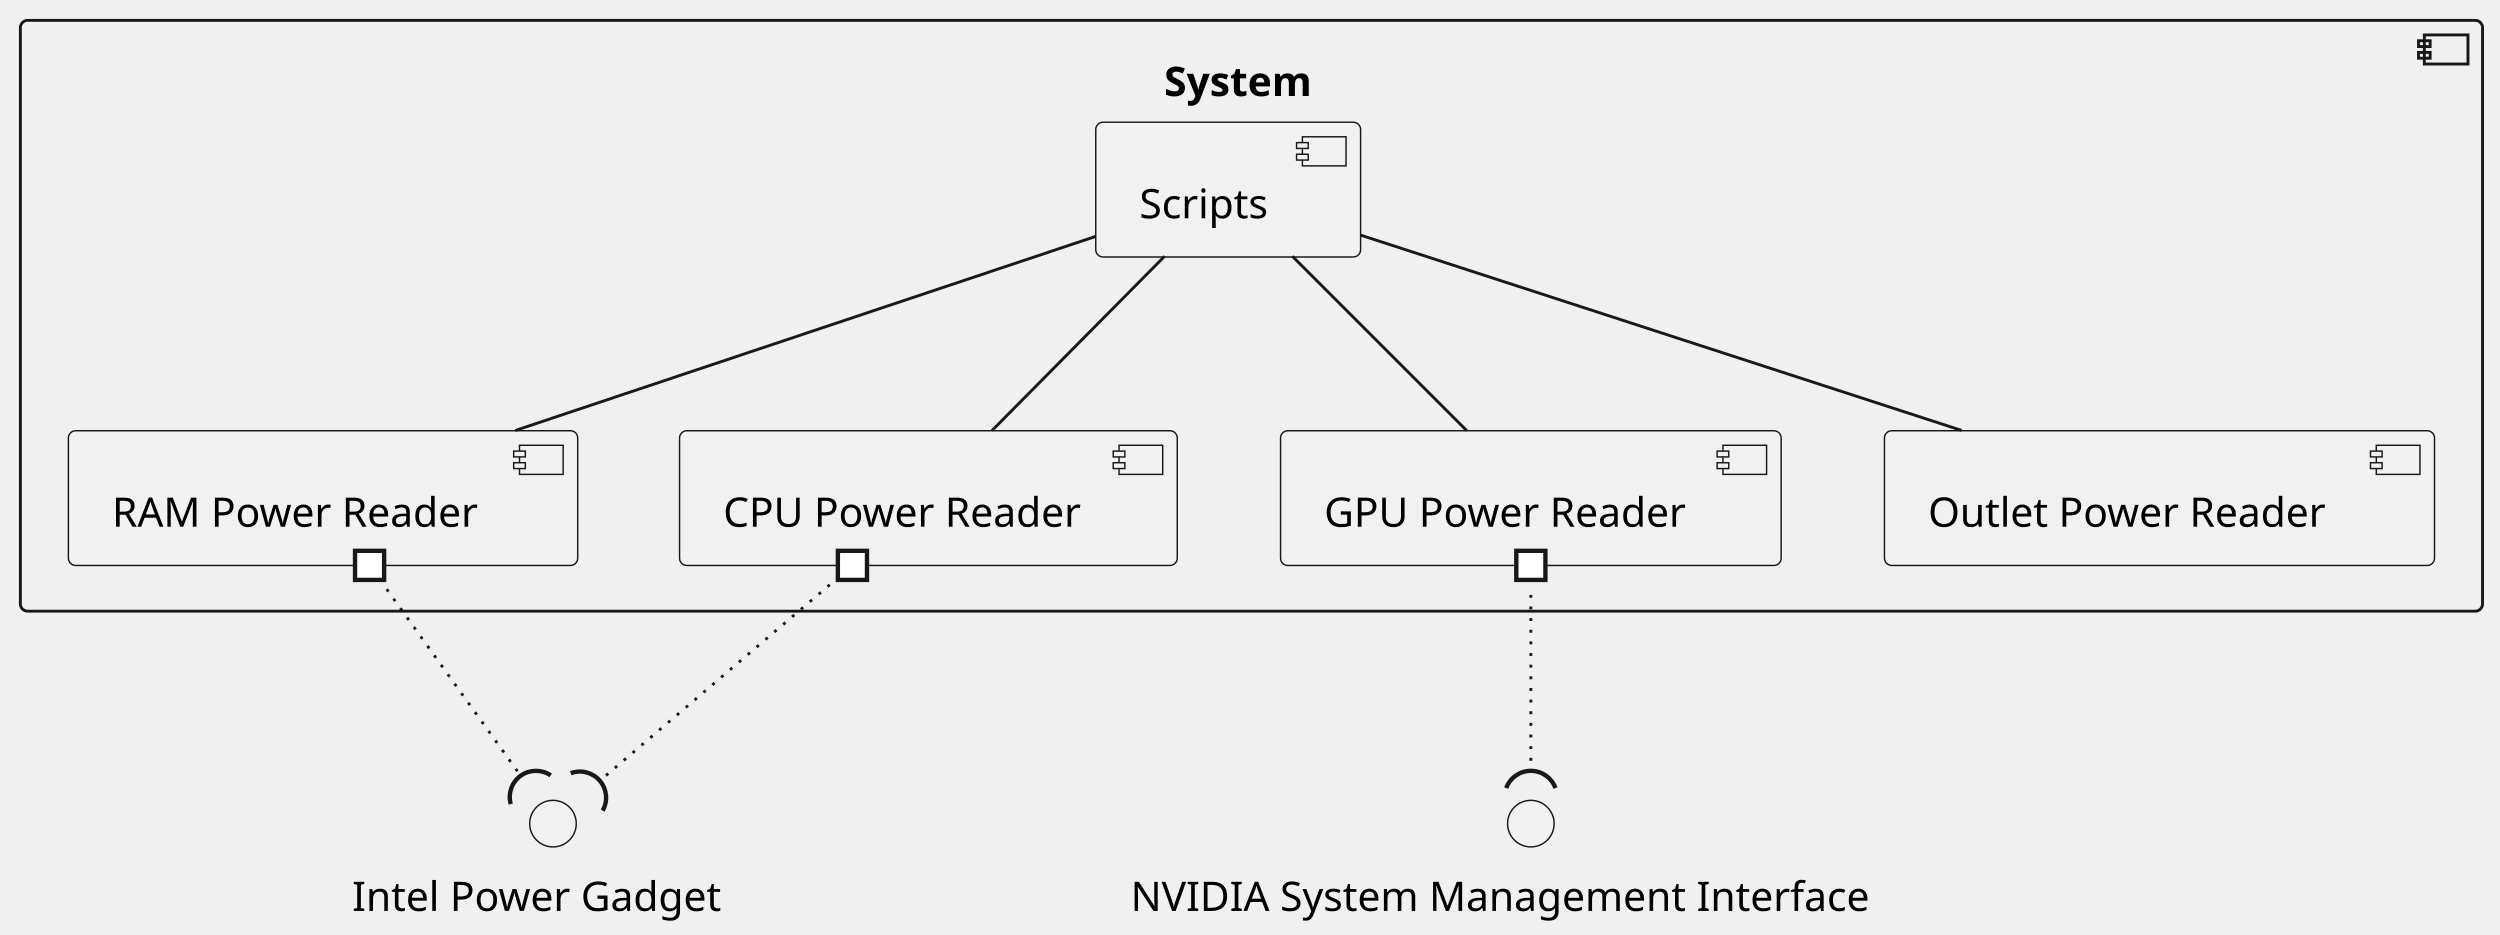
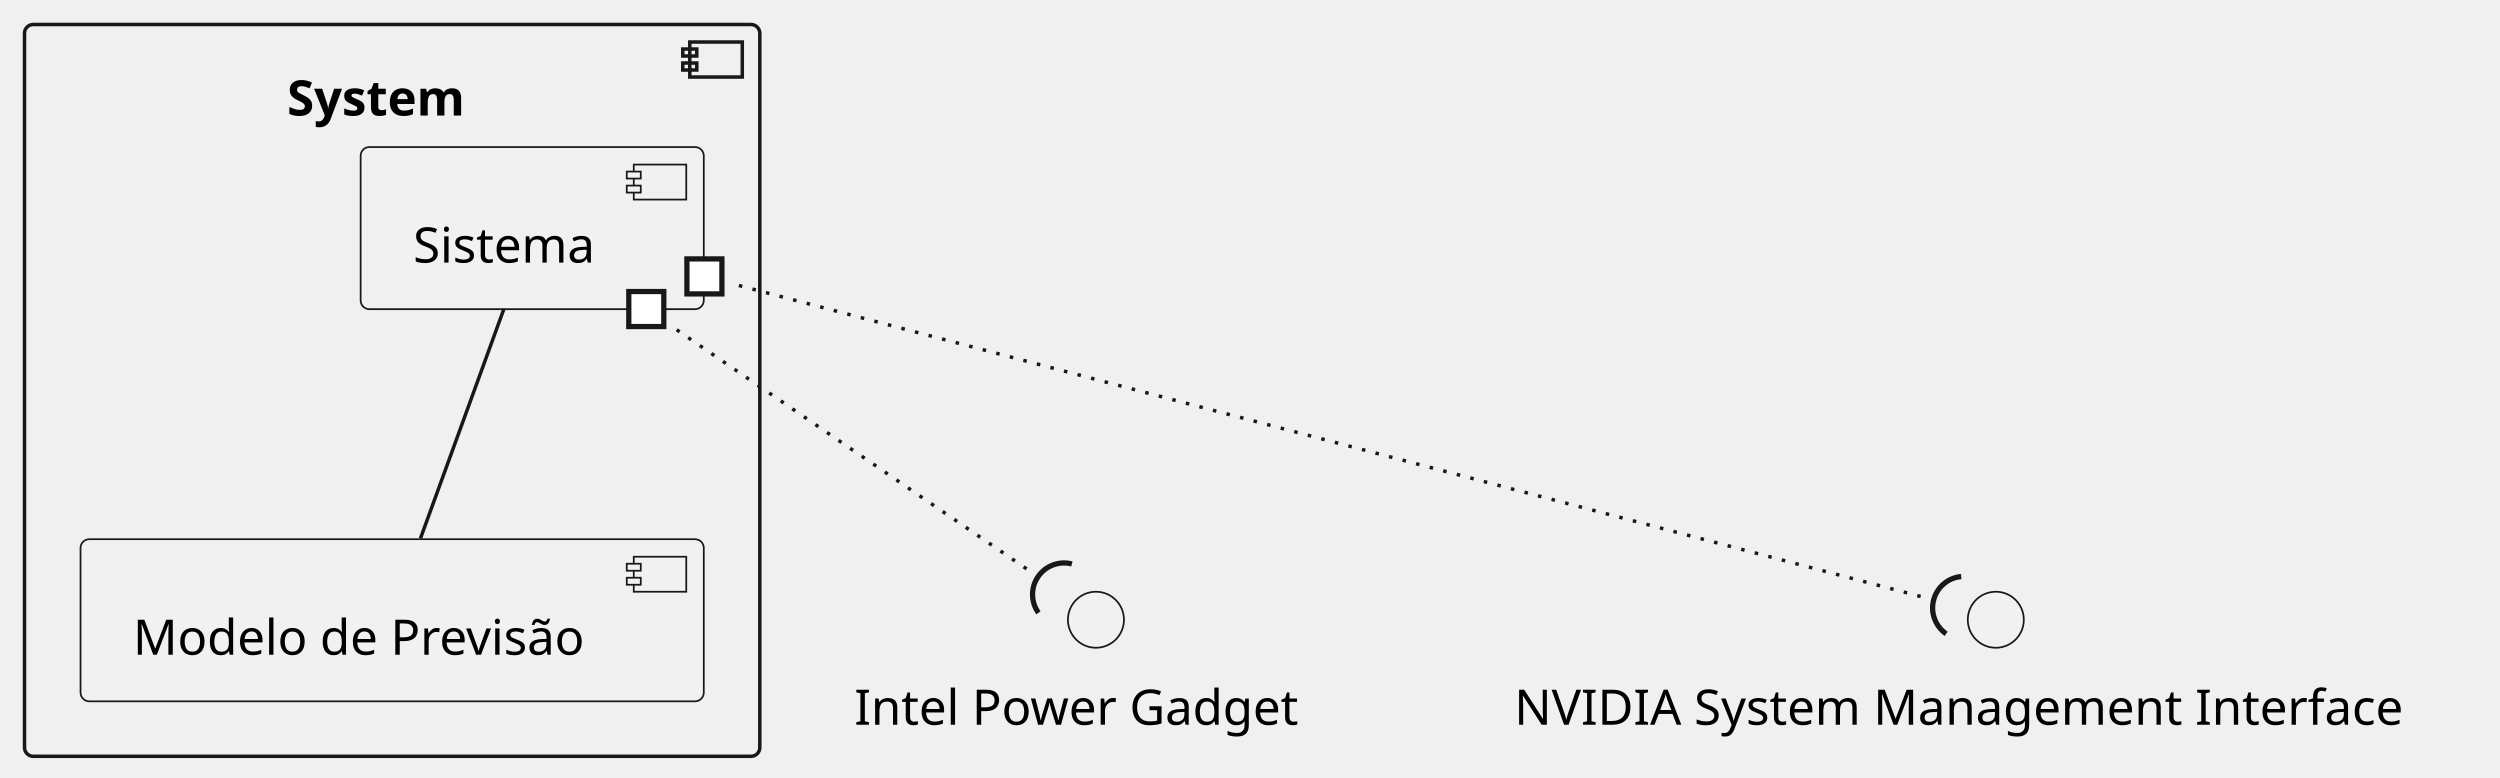
- <svg xmlns="http://www.w3.org/2000/svg" contentStyleType="text/css" height="321px" preserveAspectRatio="none" style="width:859px;height:321px;background:#FFFFFF;" version="1.1" viewBox="0 0 859 321" width="859px" zoomAndPan="magnify">
+ <svg xmlns="http://www.w3.org/2000/svg" contentStyleType="text/css" height="222px" preserveAspectRatio="none" style="width:714px;height:222px;background:#FFFFFF;" version="1.1" viewBox="0 0 714 222" width="714px" zoomAndPan="magnify">
  <defs />
  <g>
    <g id="cluster_System">
-       <rect height="203" rx="2.5" ry="2.5" style="stroke:#181818;stroke-width:1.0;fill:none;" width="846" x="7" y="7" />
-       <rect height="10" style="stroke:#181818;stroke-width:1.0;fill:none;" width="15" x="833" y="12" />
-       <rect height="2" style="stroke:#181818;stroke-width:1.0;fill:none;" width="4" x="831" y="14" />
-       <rect height="2" style="stroke:#181818;stroke-width:1.0;fill:none;" width="4" x="831" y="18" />
-       <text fill="#000000" font-family="sans-serif" font-size="14" font-weight="bold" lengthAdjust="spacing" textLength="60" x="400" y="32.995">System</text>
+       <rect height="209" rx="2.5" ry="2.5" style="stroke:#181818;stroke-width:1.0;fill:none;" width="210" x="7" y="7" />
+       <rect height="10" style="stroke:#181818;stroke-width:1.0;fill:none;" width="15" x="197" y="12" />
+       <rect height="2" style="stroke:#181818;stroke-width:1.0;fill:none;" width="4" x="195" y="14" />
+       <rect height="2" style="stroke:#181818;stroke-width:1.0;fill:none;" width="4" x="195" y="18" />
+       <text fill="#000000" font-family="sans-serif" font-size="14" font-weight="bold" lengthAdjust="spacing" textLength="60" x="82" y="32.995">System</text>
    </g>
-     <g id="elem_Scripts">
-       <rect fill="#F1F1F1" height="46.297" rx="2.5" ry="2.5" style="stroke:#181818;stroke-width:0.5;" width="91" x="376.5" y="42" />
-       <rect fill="#F1F1F1" height="10" style="stroke:#181818;stroke-width:0.5;" width="15" x="447.5" y="47" />
-       <rect fill="#F1F1F1" height="2" style="stroke:#181818;stroke-width:0.5;" width="4" x="445.5" y="49" />
-       <rect fill="#F1F1F1" height="2" style="stroke:#181818;stroke-width:0.5;" width="4" x="445.5" y="53" />
-       <text fill="#000000" font-family="sans-serif" font-size="14" lengthAdjust="spacing" textLength="51" x="391.5" y="74.995">Scripts</text>
+     <g id="elem_SYS">
+       <rect fill="#F1F1F1" height="46.297" rx="2.5" ry="2.5" style="stroke:#181818;stroke-width:0.5;" width="98" x="103" y="42" />
+       <rect fill="#F1F1F1" height="10" style="stroke:#181818;stroke-width:0.5;" width="15" x="181" y="47" />
+       <rect fill="#F1F1F1" height="2" style="stroke:#181818;stroke-width:0.5;" width="4" x="179" y="49" />
+       <rect fill="#F1F1F1" height="2" style="stroke:#181818;stroke-width:0.5;" width="4" x="179" y="53" />
+       <text fill="#000000" font-family="sans-serif" font-size="14" lengthAdjust="spacing" textLength="58" x="118" y="74.995">Sistema</text>
    </g>
-     <g id="elem_CPU">
-       <rect fill="#F1F1F1" height="46.297" rx="2.5" ry="2.5" style="stroke:#181818;stroke-width:0.5;" width="171" x="233.5" y="148" />
-       <rect fill="#F1F1F1" height="10" style="stroke:#181818;stroke-width:0.5;" width="15" x="384.5" y="153" />
-       <rect fill="#F1F1F1" height="2" style="stroke:#181818;stroke-width:0.5;" width="4" x="382.5" y="155" />
-       <rect fill="#F1F1F1" height="2" style="stroke:#181818;stroke-width:0.5;" width="4" x="382.5" y="159" />
-       <text fill="#000000" font-family="sans-serif" font-size="14" lengthAdjust="spacing" textLength="131" x="248.5" y="180.995">CPU Power Reader</text>
-     </g>
-     <g id="elem_GPU">
-       <rect fill="#F1F1F1" height="46.297" rx="2.5" ry="2.5" style="stroke:#181818;stroke-width:0.5;" width="172" x="440" y="148" />
-       <rect fill="#F1F1F1" height="10" style="stroke:#181818;stroke-width:0.5;" width="15" x="592" y="153" />
-       <rect fill="#F1F1F1" height="2" style="stroke:#181818;stroke-width:0.5;" width="4" x="590" y="155" />
-       <rect fill="#F1F1F1" height="2" style="stroke:#181818;stroke-width:0.5;" width="4" x="590" y="159" />
-       <text fill="#000000" font-family="sans-serif" font-size="14" lengthAdjust="spacing" textLength="132" x="455" y="180.995">GPU Power Reader</text>
-     </g>
-     <g id="elem_RAM">
-       <rect fill="#F1F1F1" height="46.297" rx="2.5" ry="2.5" style="stroke:#181818;stroke-width:0.5;" width="175" x="23.5" y="148" />
-       <rect fill="#F1F1F1" height="10" style="stroke:#181818;stroke-width:0.5;" width="15" x="178.5" y="153" />
-       <rect fill="#F1F1F1" height="2" style="stroke:#181818;stroke-width:0.5;" width="4" x="176.5" y="155" />
-       <rect fill="#F1F1F1" height="2" style="stroke:#181818;stroke-width:0.5;" width="4" x="176.5" y="159" />
-       <text fill="#000000" font-family="sans-serif" font-size="14" lengthAdjust="spacing" textLength="135" x="38.5" y="180.995">RAM Power Reader</text>
-     </g>
-     <g id="elem_OUT">
-       <rect fill="#F1F1F1" height="46.297" rx="2.5" ry="2.5" style="stroke:#181818;stroke-width:0.5;" width="189" x="647.5" y="148" />
-       <rect fill="#F1F1F1" height="10" style="stroke:#181818;stroke-width:0.5;" width="15" x="816.5" y="153" />
-       <rect fill="#F1F1F1" height="2" style="stroke:#181818;stroke-width:0.5;" width="4" x="814.5" y="155" />
-       <rect fill="#F1F1F1" height="2" style="stroke:#181818;stroke-width:0.5;" width="4" x="814.5" y="159" />
-       <text fill="#000000" font-family="sans-serif" font-size="14" lengthAdjust="spacing" textLength="149" x="662.5" y="180.995">Outlet Power Reader</text>
+     <g id="elem_MOD">
+       <rect fill="#F1F1F1" height="46.297" rx="2.5" ry="2.5" style="stroke:#181818;stroke-width:0.5;" width="178" x="23" y="154" />
+       <rect fill="#F1F1F1" height="10" style="stroke:#181818;stroke-width:0.5;" width="15" x="181" y="159" />
+       <rect fill="#F1F1F1" height="2" style="stroke:#181818;stroke-width:0.5;" width="4" x="179" y="161" />
+       <rect fill="#F1F1F1" height="2" style="stroke:#181818;stroke-width:0.5;" width="4" x="179" y="165" />
+       <text fill="#000000" font-family="sans-serif" font-size="14" lengthAdjust="spacing" textLength="138" x="38" y="186.995">Modelo de Previsão</text>
    </g>
    <g id="elem_IPG">
-       <ellipse cx="190" cy="283" fill="#F1F1F1" rx="8" ry="8" style="stroke:#181818;stroke-width:0.5;" />
-       <text fill="#000000" font-family="sans-serif" font-size="14" lengthAdjust="spacing" textLength="138" x="121" y="312.995">Intel Power Gadget</text>
+       <ellipse cx="313" cy="177" fill="#F1F1F1" rx="8" ry="8" style="stroke:#181818;stroke-width:0.5;" />
+       <text fill="#000000" font-family="sans-serif" font-size="14" lengthAdjust="spacing" textLength="138" x="244" y="206.995">Intel Power Gadget</text>
    </g>
    <g id="elem_NSMI">
-       <ellipse cx="526" cy="283" fill="#F1F1F1" rx="8" ry="8" style="stroke:#181818;stroke-width:0.5;" />
-       <text fill="#000000" font-family="sans-serif" font-size="14" lengthAdjust="spacing" textLength="275" x="388.5" y="312.995">NVIDIA System Management Interface</text>
+       <ellipse cx="570" cy="177" fill="#F1F1F1" rx="8" ry="8" style="stroke:#181818;stroke-width:0.5;" />
+       <text fill="#000000" font-family="sans-serif" font-size="14" lengthAdjust="spacing" textLength="275" x="432.5" y="206.995">NVIDIA System Management Interface</text>
    </g>
-     <g id="link_CPU_IPG">
-       <path d="M285.083,200.922 C260.006,222.305 226.903,250.532 207.102,267.417 " fill="none" id="CPU-IPG" style="stroke:#181818;stroke-width:1.0;stroke-dasharray:1.0,3.0;" />
-       <path d="M207.085,278.546 A9,9 0 0 0 196.11 265.676" fill="none" style="stroke:#181818;stroke-width:1.5;" />
-       <rect fill="#FFFFFF" height="10" style="stroke:#181818;stroke-width:1.5;" width="10" x="287.895" y="189.26" />
+     <g id="link_SYS_MOD">
+       <path d="M143.905,88.26 C136.966,107.345 127.019,134.698 120.083,153.773 " fill="none" id="SYS-MOD" style="stroke:#181818;stroke-width:1.0;" />
    </g>
-     <g id="link_RAM_IPG">
-       <path d="M132.879,202.464 C147.576,222.929 166.368,249.094 178.298,265.706 " fill="none" id="RAM-IPG" style="stroke:#181818;stroke-width:1.0;stroke-dasharray:1.0,3.0;" />
-       <path d="M189.224,266.422 A9,9 0 0 0 175.486 276.289" fill="none" style="stroke:#181818;stroke-width:1.5;" />
-       <rect fill="#FFFFFF" height="10" style="stroke:#181818;stroke-width:1.5;" width="10" x="121.987" y="189.26" />
+     <g id="link_SYS_IPG">
+       <path d="M193.264,94.193 C226.284,116.753 270.964,147.28 295.339,163.933 " fill="none" id="SYS-IPG" style="stroke:#181818;stroke-width:1.0;stroke-dasharray:1.0,3.0;" />
+       <path d="M306.127,161.061 A9,9 0 0 0 296.584 175.027" fill="none" style="stroke:#181818;stroke-width:1.5;" />
+       <rect fill="#FFFFFF" height="10" style="stroke:#181818;stroke-width:1.5;" width="10" x="179.581" y="83.26" />
    </g>
-     <g id="link_GPU_NSMI">
-       <path d="M526,204.386 C526,223.708 526,247.537 526,263.656 " fill="none" id="GPU-NSMI" style="stroke:#181818;stroke-width:1.0;stroke-dasharray:1.0,3.0;" />
-       <path d="M534.457,270.777 A9,9 0 0 0 517.543 270.777" fill="none" style="stroke:#181818;stroke-width:1.5;" />
-       <rect fill="#FFFFFF" height="10" style="stroke:#181818;stroke-width:1.5;" width="10" x="521" y="189.26" />
-     </g>
-     <g id="link_Scripts_CPU">
-       <path d="M400.156,88.056 C382.677,105.705 358.283,130.335 340.812,147.976 " fill="none" id="Scripts-CPU" style="stroke:#181818;stroke-width:1.0;" />
-     </g>
-     <g id="link_Scripts_GPU">
-       <path d="M444.056,88.056 C461.705,105.705 486.335,130.335 503.976,147.976 " fill="none" id="Scripts-GPU" style="stroke:#181818;stroke-width:1.0;" />
-     </g>
-     <g id="link_Scripts_RAM">
-       <path d="M376.445,81.234 C323.889,98.809 237.029,127.855 177.06,147.909 " fill="none" id="Scripts-RAM" style="stroke:#181818;stroke-width:1.0;" />
-     </g>
-     <g id="link_Scripts_OUT">
-       <path d="M467.508,80.79 C521.431,98.315 611.786,127.68 674.013,147.904 " fill="none" id="Scripts-OUT" style="stroke:#181818;stroke-width:1.0;" />
+     <g id="link_SYS_NSMI">
+       <path d="M211.027,81.533 C306.874,106.756 491.633,155.377 551.08,171.021 " fill="none" id="SYS-NSMI" style="stroke:#181818;stroke-width:1.0;stroke-dasharray:1.0,3.0;" />
+       <path d="M560.13,164.658 A9,9 0 0 0 555.826 181.016" fill="none" style="stroke:#181818;stroke-width:1.5;" />
+       <rect fill="#FFFFFF" height="10" style="stroke:#181818;stroke-width:1.5;" width="10" x="196.179" y="73.942" />
    </g>
  </g>
</svg>
